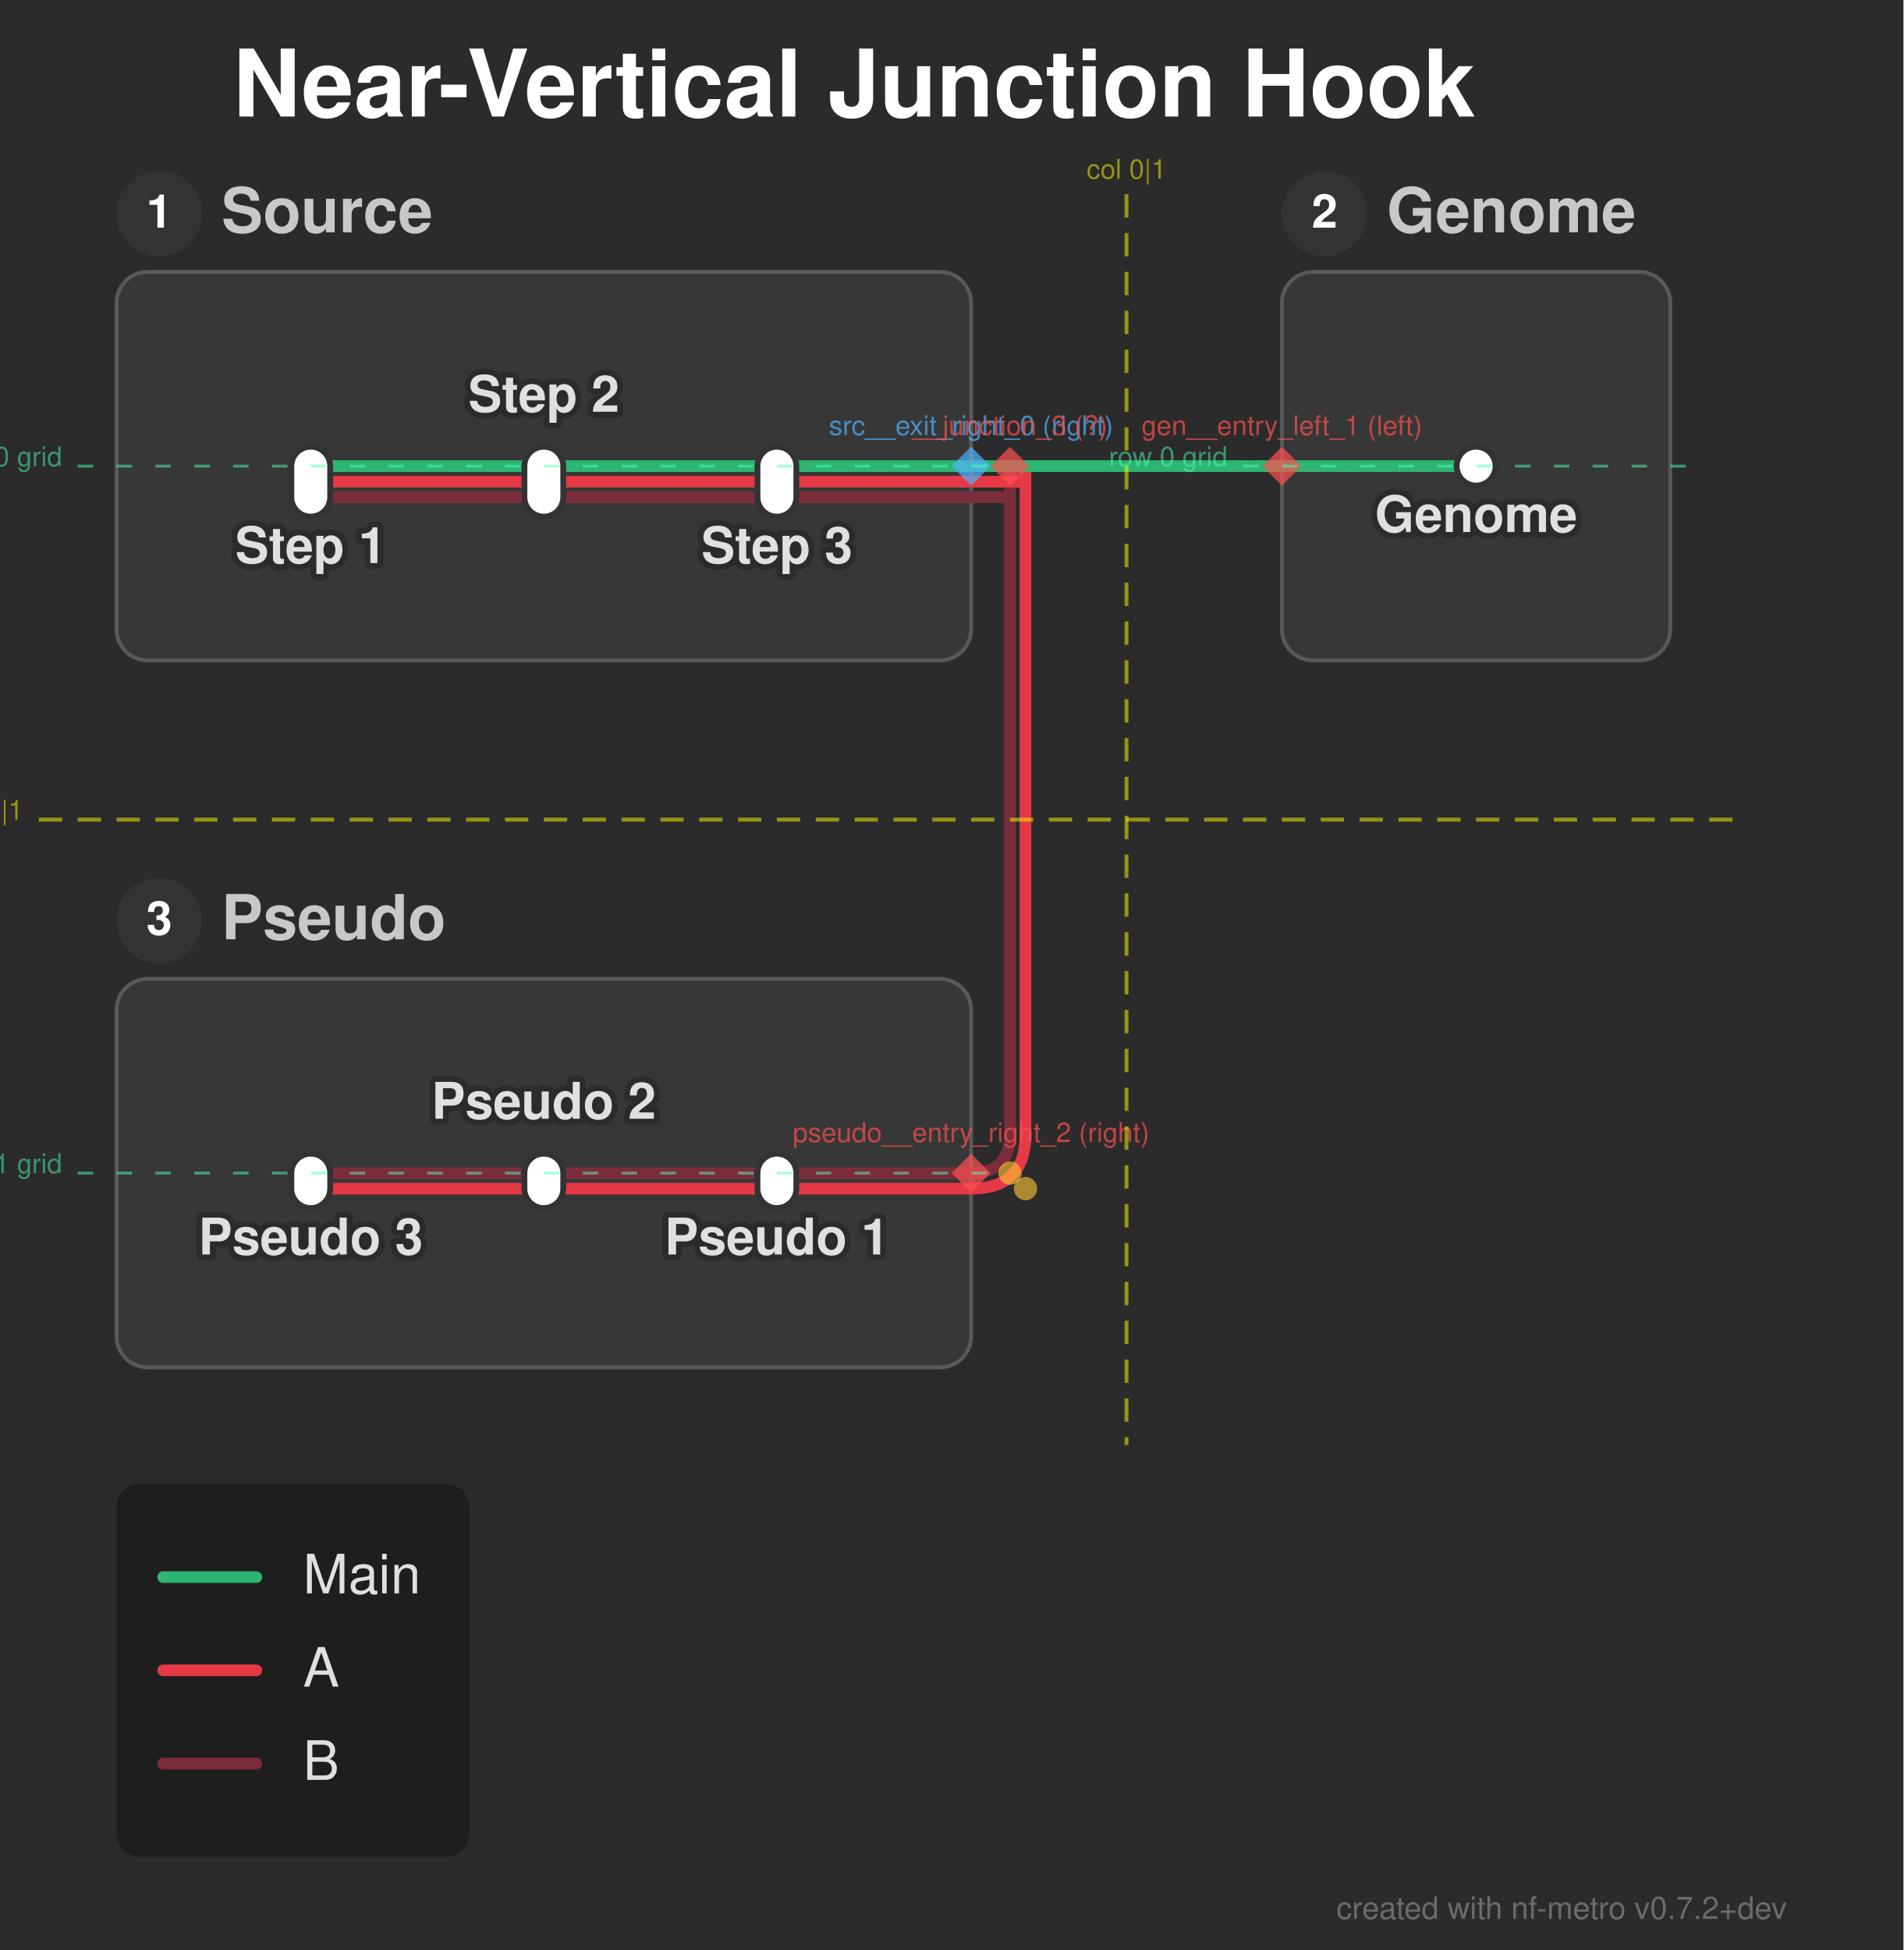
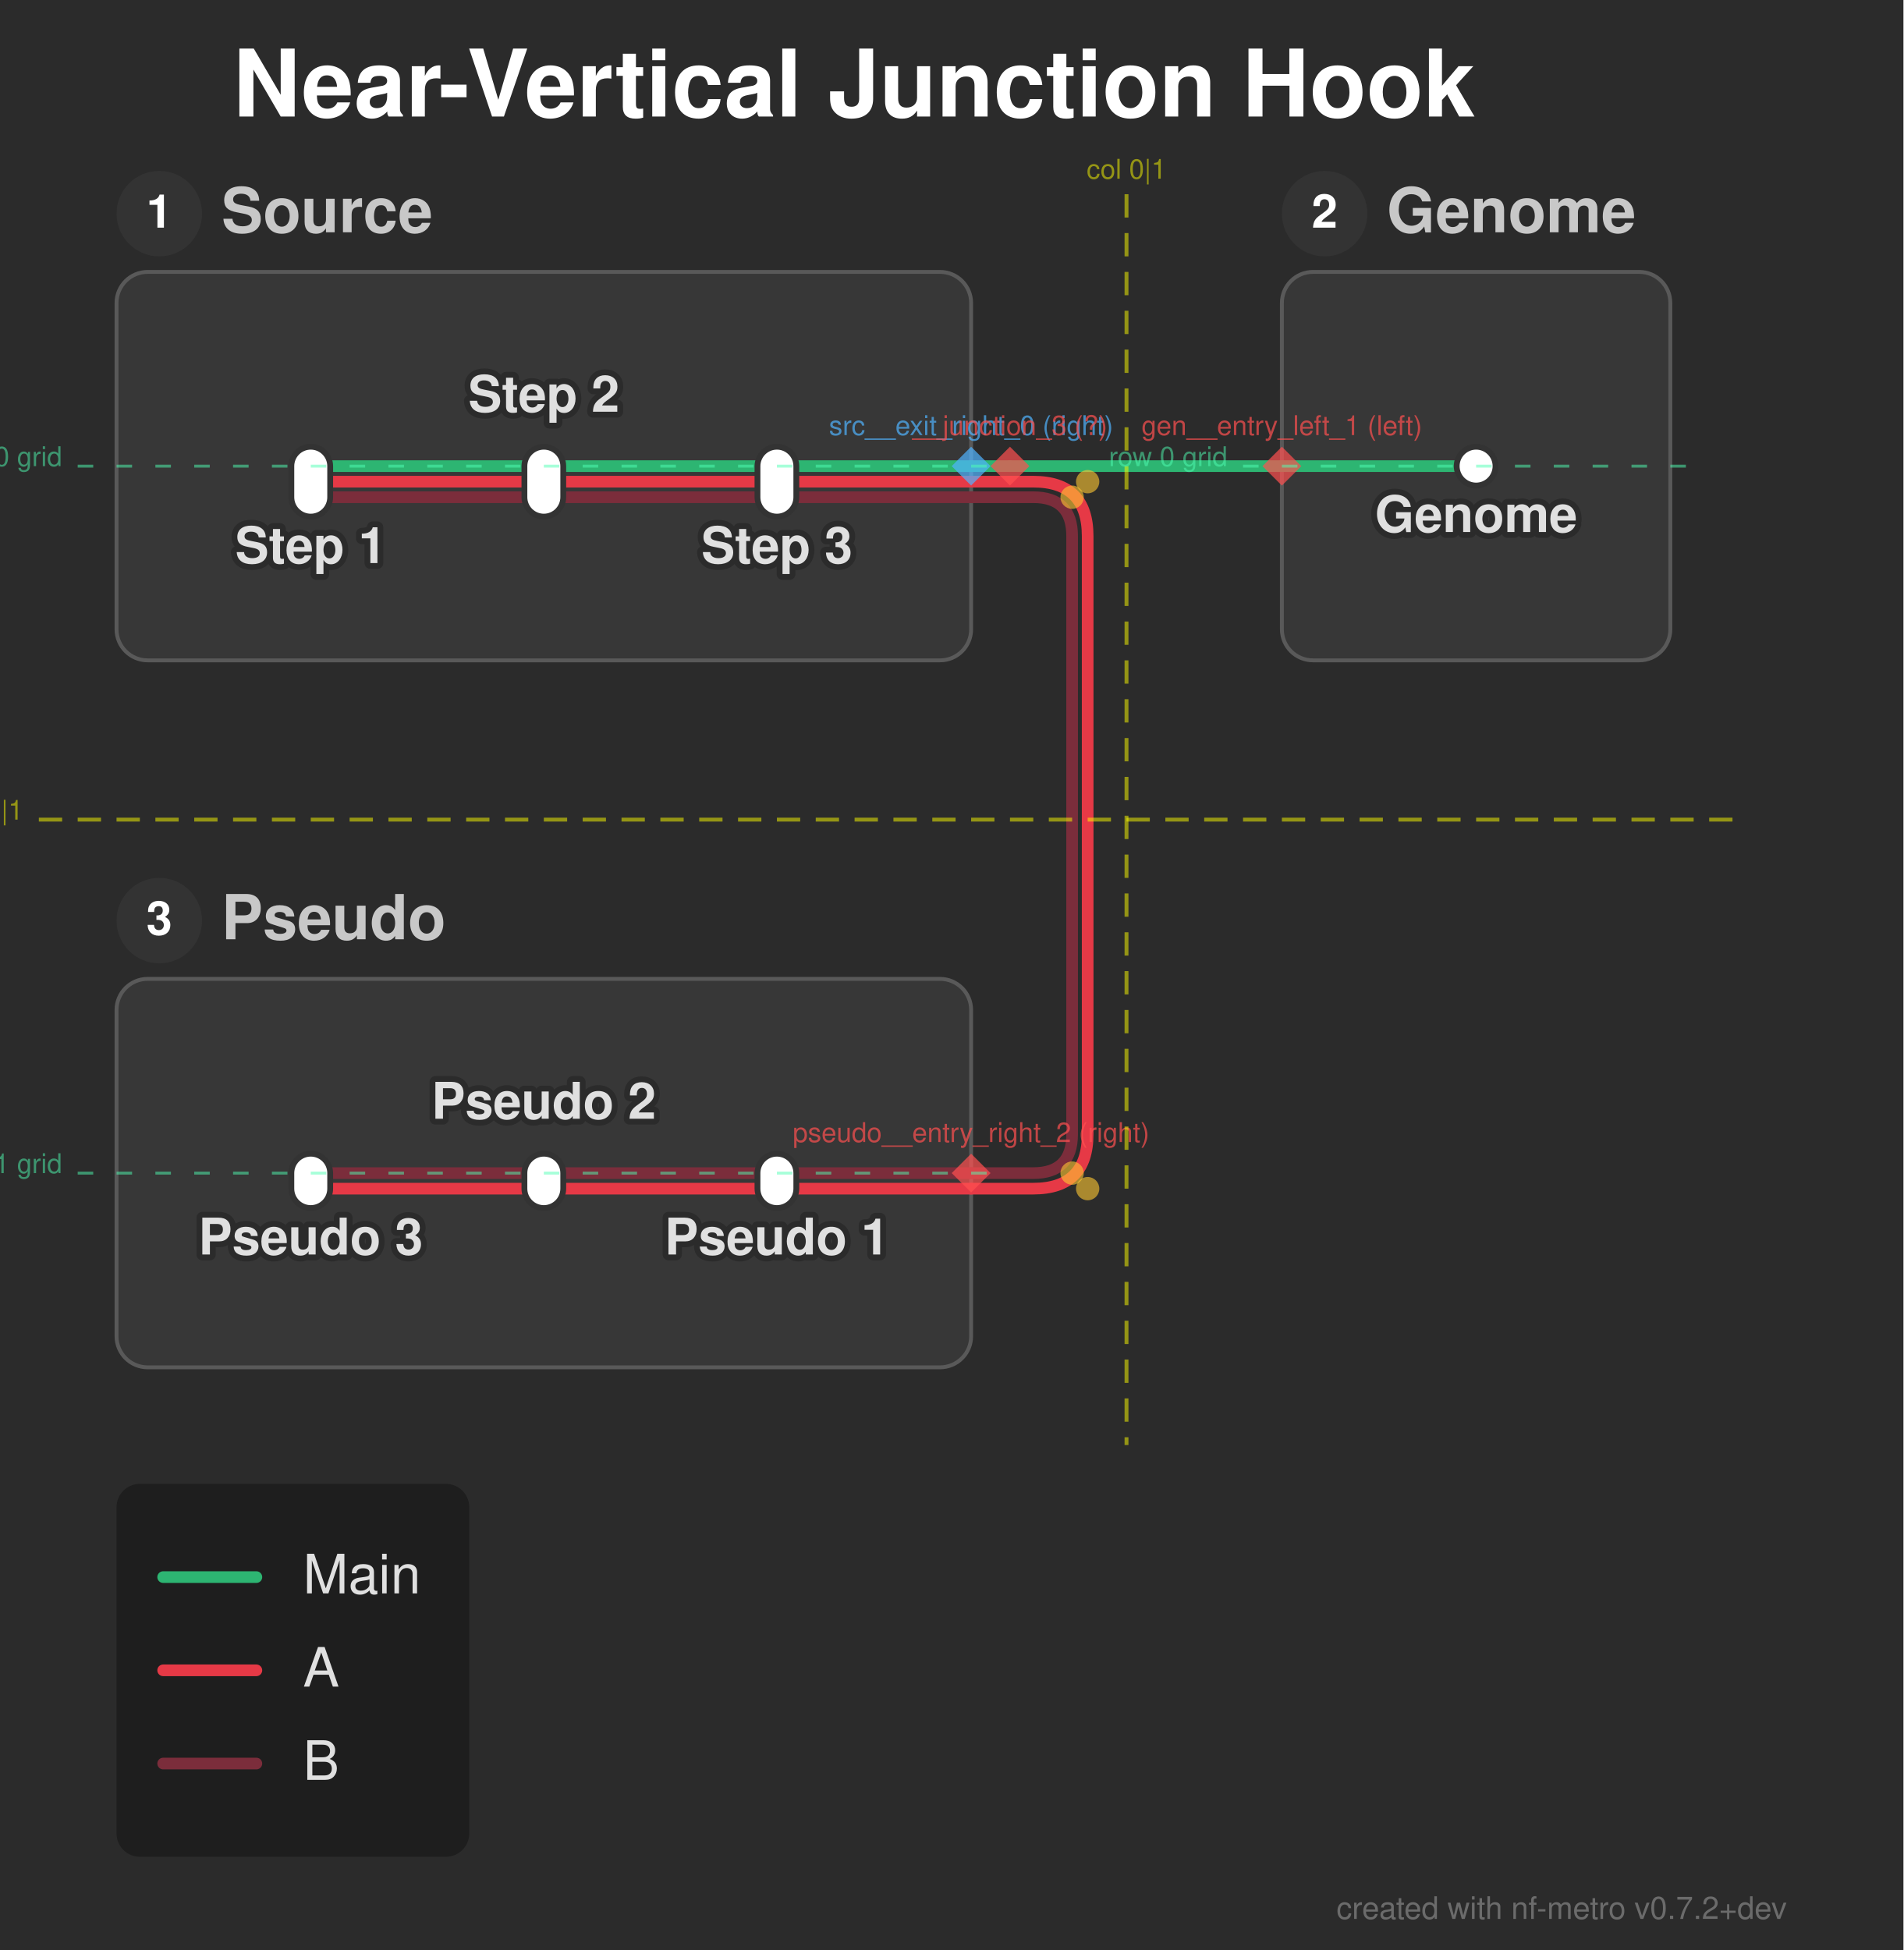
<svg xmlns="http://www.w3.org/2000/svg" width="490" height="502" viewBox="0 0 490 502">
  <defs>
</defs>
  <style>.nf-metro-bg { fill: var(--nfm-bg, #2b2b2b); }
.nf-metro-title { fill: var(--nfm-title-color, #ffffff); }
.nf-metro-station-label { fill: var(--nfm-label-color, #e0e0e0); }
.nf-metro-section-box { fill: var(--nfm-section-fill, #373737); stroke: var(--nfm-section-stroke, #595959); }
.nf-metro-section-label { fill: var(--nfm-section-label-color, #c8c8c8); }
.nf-metro-group-label { fill: var(--nfm-section-label-color, #c8c8c8); }
.nf-metro-group-underline { stroke: var(--nfm-section-label-color, #c8c8c8); }
.nf-metro-legend-bg { fill: var(--nfm-legend-bg, rgba(0, 0, 0, 0.3)); }
.nf-metro-legend-text { fill: var(--nfm-legend-text-color, #e0e0e0); }</style>
  <rect x="0" y="0" width="490" height="502" fill="#2b2b2b" class="nf-metro-bg" />
  <text x="60.0" y="30.0" font-size="24.0" fill="#ffffff" font-family="'Helvetica Neue', Helvetica, Arial, sans-serif" font-weight="bold" class="nf-metro-title">Near-Vertical Junction Hook</text>
  <rect x="30.0" y="70.0" width="220.0" height="100.0" rx="8" ry="8" fill="#373737" stroke="#595959" stroke-width="1.0" class="nf-metro-section-box" data-section-id="src" data-section-lines="a,b,main" />
  <circle cx="41.0" cy="55.0" r="11" fill="#333333" class="nf-metro-section-num-circle" data-section-id="src" />
  <text x="41.0" y="55.0" font-size="12" fill="#ffffff" font-family="'Helvetica Neue', Helvetica, Arial, sans-serif" font-weight="bold" text-anchor="middle" dy="0.3em" data-section-id="src">1</text>
  <text x="57.0" y="55.0" font-size="16.0" fill="#c8c8c8" font-family="'Helvetica Neue', Helvetica, Arial, sans-serif" font-weight="bold" dy="0.3em" class="nf-metro-section-label" data-section-id="src">Source</text>
  <rect x="330.0" y="70.0" width="100.0" height="100.0" rx="8" ry="8" fill="#373737" stroke="#595959" stroke-width="1.0" class="nf-metro-section-box" data-section-id="gen" data-section-lines="main" />
  <circle cx="341.0" cy="55.0" r="11" fill="#333333" class="nf-metro-section-num-circle" data-section-id="gen" />
  <text x="341.0" y="55.0" font-size="12" fill="#ffffff" font-family="'Helvetica Neue', Helvetica, Arial, sans-serif" font-weight="bold" text-anchor="middle" dy="0.3em" data-section-id="gen">2</text>
  <text x="357.0" y="55.0" font-size="16.0" fill="#c8c8c8" font-family="'Helvetica Neue', Helvetica, Arial, sans-serif" font-weight="bold" dy="0.3em" class="nf-metro-section-label" data-section-id="gen">Genome</text>
  <rect x="30.0" y="252.0" width="220.0" height="100.0" rx="8" ry="8" fill="#373737" stroke="#595959" stroke-width="1.0" class="nf-metro-section-box" data-section-id="pseudo" data-section-lines="a,b" />
  <circle cx="41.0" cy="237.0" r="11" fill="#333333" class="nf-metro-section-num-circle" data-section-id="pseudo" />
  <text x="41.0" y="237.0" font-size="12" fill="#ffffff" font-family="'Helvetica Neue', Helvetica, Arial, sans-serif" font-weight="bold" text-anchor="middle" dy="0.3em" data-section-id="pseudo">3</text>
  <text x="57.0" y="237.0" font-size="16.0" fill="#c8c8c8" font-family="'Helvetica Neue', Helvetica, Arial, sans-serif" font-weight="bold" dy="0.3em" class="nf-metro-section-label" data-section-id="pseudo">Pseudo</text>
  <path d="M80.0,128.0 L140.0,128.0" stroke="#7b2d3b" stroke-width="3.0" stroke-linecap="round" class="metro-line-b" data-line-id="b" />
  <path d="M140.0,128.0 L200.0,128.0" stroke="#7b2d3b" stroke-width="3.0" stroke-linecap="round" class="metro-line-b" data-line-id="b" />
  <path d="M200.0,302.0 L140.0,302.0" stroke="#7b2d3b" stroke-width="3.0" stroke-linecap="round" class="metro-line-b" data-line-id="b" />
  <path d="M140.0,302.0 L80.0,302.0" stroke="#7b2d3b" stroke-width="3.0" stroke-linecap="round" class="metro-line-b" data-line-id="b" />
  <path d="M200.0,128.0 L250.0,128.0" stroke="#7b2d3b" stroke-width="3.0" stroke-linecap="round" class="metro-line-b" data-line-id="b" />
  <path d="M250.0,302.0 L200.0,302.0" stroke="#7b2d3b" stroke-width="3.0" stroke-linecap="round" class="metro-line-b" data-line-id="b" />
  <path d="M250.0,128.0 L260.0,128.0" stroke="#7b2d3b" stroke-width="3.0" stroke-linecap="round" class="metro-line-b" data-line-id="b" />
-   <path d="M260.0,120.0 L260.0,292.0 Q260.0,302.0,250.0,302.0 L250.0,302.0" stroke="#7b2d3b" stroke-width="3.0" fill="none" stroke-linecap="round" stroke-linejoin="round" class="metro-line-b" data-line-id="b" />
+   <path d="M260.0,128.0 L266.0,128.0 Q276.0,128.0,276.0,138.0 L276.0,292.0 Q276.0,302.0,266.0,302.0 L250.0,302.0" stroke="#7b2d3b" stroke-width="3.0" fill="none" stroke-linecap="round" stroke-linejoin="round" class="metro-line-b" data-line-id="b" />
  <path d="M80.0,124.0 L140.0,124.0" stroke="#e63946" stroke-width="3.0" stroke-linecap="round" class="metro-line-a" data-line-id="a" />
  <path d="M140.0,124.0 L200.0,124.0" stroke="#e63946" stroke-width="3.0" stroke-linecap="round" class="metro-line-a" data-line-id="a" />
  <path d="M200.0,306.0 L140.0,306.0" stroke="#e63946" stroke-width="3.0" stroke-linecap="round" class="metro-line-a" data-line-id="a" />
  <path d="M140.0,306.0 L80.0,306.0" stroke="#e63946" stroke-width="3.0" stroke-linecap="round" class="metro-line-a" data-line-id="a" />
  <path d="M200.0,124.0 L250.0,124.0" stroke="#e63946" stroke-width="3.0" stroke-linecap="round" class="metro-line-a" data-line-id="a" />
  <path d="M250.0,306.0 L200.0,306.0" stroke="#e63946" stroke-width="3.0" stroke-linecap="round" class="metro-line-a" data-line-id="a" />
-   <path d="M250.0,124.0 L264.0,124.0" stroke="#e63946" stroke-width="3.0" stroke-linecap="round" class="metro-line-a" data-line-id="a" />
-   <path d="M264.0,120.0 L264.0,292.0 Q264.0,306.0,250.0,306.0 L250.0,306.0" stroke="#e63946" stroke-width="3.0" fill="none" stroke-linecap="round" stroke-linejoin="round" class="metro-line-a" data-line-id="a" />
+   <path d="M250.0,124.0 L260.0,124.0" stroke="#e63946" stroke-width="3.0" stroke-linecap="round" class="metro-line-a" data-line-id="a" />
+   <path d="M260.0,124.0 L266.0,124.0 Q280.0,124.0,280.0,138.0 L280.0,292.0 Q280.0,306.0,266.0,306.0 L250.0,306.0" stroke="#e63946" stroke-width="3.0" fill="none" stroke-linecap="round" stroke-linejoin="round" class="metro-line-a" data-line-id="a" />
  <path d="M80.0,120.0 L140.0,120.0" stroke="#2db572" stroke-width="3.0" stroke-linecap="round" class="metro-line-main" data-line-id="main" />
  <path d="M140.0,120.0 L200.0,120.0" stroke="#2db572" stroke-width="3.0" stroke-linecap="round" class="metro-line-main" data-line-id="main" />
  <path d="M200.0,120.0 L250.0,120.0" stroke="#2db572" stroke-width="3.0" stroke-linecap="round" class="metro-line-main" data-line-id="main" />
  <path d="M330.0,120.0 L380.0,120.0" stroke="#2db572" stroke-width="3.0" stroke-linecap="round" class="metro-line-main" data-line-id="main" />
  <path d="M250.0,120.0 L260.0,120.0" stroke="#2db572" stroke-width="3.0" stroke-linecap="round" class="metro-line-main" data-line-id="main" />
  <path d="M260.0,120.0 L330.0,120.0" stroke="#2db572" stroke-width="3.0" stroke-linecap="round" class="metro-line-main" data-line-id="main" />
  <rect x="75.0" y="115.0" width="10.0" height="18.0" rx="5.0" ry="5.0" fill="#ffffff" stroke="#333333" stroke-width="1.5" class="nf-metro-station" data-station-id="s1" data-station-lines="a,b,main" data-station-label="Step 1" data-section-id="src" data-section-name="Source" />
  <rect x="135.0" y="115.0" width="10.0" height="18.0" rx="5.0" ry="5.0" fill="#ffffff" stroke="#333333" stroke-width="1.5" class="nf-metro-station" data-station-id="s2" data-station-lines="a,b,main" data-station-label="Step 2" data-section-id="src" data-section-name="Source" />
  <rect x="195.0" y="115.0" width="10.0" height="18.0" rx="5.0" ry="5.0" fill="#ffffff" stroke="#333333" stroke-width="1.5" class="nf-metro-station" data-station-id="s3" data-station-lines="a,b,main" data-station-label="Step 3" data-section-id="src" data-section-name="Source" />
  <rect x="375.0" y="115.0" width="10.0" height="10.0" rx="5.0" ry="5.0" fill="#ffffff" stroke="#333333" stroke-width="1.5" class="nf-metro-station" data-station-id="g1" data-station-lines="main" data-station-label="Genome" data-section-id="gen" data-section-name="Genome" />
  <rect x="195.0" y="297.0" width="10.0" height="14.0" rx="5.0" ry="5.0" fill="#ffffff" stroke="#333333" stroke-width="1.5" class="nf-metro-station" data-station-id="p1" data-station-lines="a,b" data-station-label="Pseudo 1" data-section-id="pseudo" data-section-name="Pseudo" />
  <rect x="135.0" y="297.0" width="10.0" height="14.0" rx="5.0" ry="5.0" fill="#ffffff" stroke="#333333" stroke-width="1.5" class="nf-metro-station" data-station-id="p2" data-station-lines="a,b" data-station-label="Pseudo 2" data-section-id="pseudo" data-section-name="Pseudo" />
  <rect x="75.0" y="297.0" width="10.0" height="14.0" rx="5.0" ry="5.0" fill="#ffffff" stroke="#333333" stroke-width="1.5" class="nf-metro-station" data-station-id="p3" data-station-lines="a,b" data-station-label="Pseudo 3" data-section-id="pseudo" data-section-name="Pseudo" />
  <text x="80.0" y="139.0" font-size="13.0" fill="#2b2b2b" stroke="#2b2b2b" stroke-width="3.0" stroke-linejoin="round" font-family="'Helvetica Neue', Helvetica, Arial, sans-serif" font-weight="bold" aria-hidden="true" text-anchor="middle" dominant-baseline="hanging">Step 1</text>
  <text x="80.0" y="139.0" font-size="13.0" fill="#e0e0e0" font-family="'Helvetica Neue', Helvetica, Arial, sans-serif" font-weight="bold" text-anchor="middle" dominant-baseline="hanging" data-station-id="s1" class="nf-metro-station-label">Step 1</text>
  <text x="200.0" y="317.0" font-size="13.0" fill="#2b2b2b" stroke="#2b2b2b" stroke-width="3.0" stroke-linejoin="round" font-family="'Helvetica Neue', Helvetica, Arial, sans-serif" font-weight="bold" aria-hidden="true" text-anchor="middle" dominant-baseline="hanging">Pseudo 1</text>
  <text x="200.0" y="317.0" font-size="13.0" fill="#e0e0e0" font-family="'Helvetica Neue', Helvetica, Arial, sans-serif" font-weight="bold" text-anchor="middle" dominant-baseline="hanging" data-station-id="p1" class="nf-metro-station-label">Pseudo 1</text>
  <text x="380.0" y="131.0" font-size="13.0" fill="#2b2b2b" stroke="#2b2b2b" stroke-width="3.0" stroke-linejoin="round" font-family="'Helvetica Neue', Helvetica, Arial, sans-serif" font-weight="bold" aria-hidden="true" text-anchor="middle" dominant-baseline="hanging">Genome</text>
  <text x="380.0" y="131.0" font-size="13.0" fill="#e0e0e0" font-family="'Helvetica Neue', Helvetica, Arial, sans-serif" font-weight="bold" text-anchor="middle" dominant-baseline="hanging" data-station-id="g1" class="nf-metro-station-label">Genome</text>
  <text x="140.0" y="106.0" font-size="13.0" fill="#2b2b2b" stroke="#2b2b2b" stroke-width="3.0" stroke-linejoin="round" font-family="'Helvetica Neue', Helvetica, Arial, sans-serif" font-weight="bold" aria-hidden="true" text-anchor="middle" dominant-baseline="auto">Step 2</text>
  <text x="140.0" y="106.0" font-size="13.0" fill="#e0e0e0" font-family="'Helvetica Neue', Helvetica, Arial, sans-serif" font-weight="bold" text-anchor="middle" dominant-baseline="auto" data-station-id="s2" class="nf-metro-station-label">Step 2</text>
  <text x="140.0" y="288.0" font-size="13.0" fill="#2b2b2b" stroke="#2b2b2b" stroke-width="3.0" stroke-linejoin="round" font-family="'Helvetica Neue', Helvetica, Arial, sans-serif" font-weight="bold" aria-hidden="true" text-anchor="middle" dominant-baseline="auto">Pseudo 2</text>
  <text x="140.0" y="288.0" font-size="13.0" fill="#e0e0e0" font-family="'Helvetica Neue', Helvetica, Arial, sans-serif" font-weight="bold" text-anchor="middle" dominant-baseline="auto" data-station-id="p2" class="nf-metro-station-label">Pseudo 2</text>
  <text x="200.0" y="139.0" font-size="13.0" fill="#2b2b2b" stroke="#2b2b2b" stroke-width="3.0" stroke-linejoin="round" font-family="'Helvetica Neue', Helvetica, Arial, sans-serif" font-weight="bold" aria-hidden="true" text-anchor="middle" dominant-baseline="hanging">Step 3</text>
  <text x="200.0" y="139.0" font-size="13.0" fill="#e0e0e0" font-family="'Helvetica Neue', Helvetica, Arial, sans-serif" font-weight="bold" text-anchor="middle" dominant-baseline="hanging" data-station-id="s3" class="nf-metro-station-label">Step 3</text>
  <text x="80.0" y="317.0" font-size="13.0" fill="#2b2b2b" stroke="#2b2b2b" stroke-width="3.0" stroke-linejoin="round" font-family="'Helvetica Neue', Helvetica, Arial, sans-serif" font-weight="bold" aria-hidden="true" text-anchor="middle" dominant-baseline="hanging">Pseudo 3</text>
  <text x="80.0" y="317.0" font-size="13.0" fill="#e0e0e0" font-family="'Helvetica Neue', Helvetica, Arial, sans-serif" font-weight="bold" text-anchor="middle" dominant-baseline="hanging" data-station-id="p3" class="nf-metro-station-label">Pseudo 3</text>
-   <circle cx="264.0" cy="306.0" r="3.0" fill="rgba(255, 200, 50, 0.6)" />
-   <circle cx="260.0" cy="302.0" r="3.0" fill="rgba(255, 200, 50, 0.6)" />
+   <circle cx="280.0" cy="124.0" r="3.0" fill="rgba(255, 200, 50, 0.6)" />
+   <circle cx="280.0" cy="306.0" r="3.0" fill="rgba(255, 200, 50, 0.6)" />
+   <circle cx="276.0" cy="128.0" r="3.0" fill="rgba(255, 200, 50, 0.6)" />
+   <circle cx="276.0" cy="302.0" r="3.0" fill="rgba(255, 200, 50, 0.6)" />
  <path d="M250.0,115.0 L255.0,120.0 L250.0,125.0 L245.0,120.0 Z" fill="rgba(80, 180, 255, 0.7)" stroke="none" />
  <text x="250.0" y="112.0" font-size="7" fill="rgba(80, 180, 255, 0.7)" font-family="'Helvetica Neue', Helvetica, Arial, sans-serif" text-anchor="middle" dominant-baseline="auto">src__exit_right_0 (right)</text>
  <path d="M330.0,115.0 L335.0,120.0 L330.0,125.0 L325.0,120.0 Z" fill="rgba(255, 80, 80, 0.7)" stroke="none" />
  <text x="330.0" y="112.0" font-size="7" fill="rgba(255, 80, 80, 0.7)" font-family="'Helvetica Neue', Helvetica, Arial, sans-serif" text-anchor="middle" dominant-baseline="auto">gen__entry_left_1 (left)</text>
  <path d="M250.0,297.0 L255.0,302.0 L250.0,307.0 L245.0,302.0 Z" fill="rgba(255, 80, 80, 0.7)" stroke="none" />
  <text x="250.0" y="294.0" font-size="7" fill="rgba(255, 80, 80, 0.7)" font-family="'Helvetica Neue', Helvetica, Arial, sans-serif" text-anchor="middle" dominant-baseline="auto">pseudo__entry_right_2 (right)</text>
  <path d="M260.0,115.0 L265.0,120.0 L260.0,125.0 L255.0,120.0 Z" fill="rgba(255, 80, 80, 0.7)" stroke="none" />
  <text x="260.0" y="112.0" font-size="7" fill="rgba(255, 80, 80, 0.7)" font-family="'Helvetica Neue', Helvetica, Arial, sans-serif" text-anchor="middle" dominant-baseline="auto">__junction_3 (?)</text>
  <path d="M290.0,50.0 L290.0,372.0" stroke="rgba(255, 255, 0, 0.5)" stroke-width="1" stroke-dasharray="6,4" />
  <text x="290.0" y="46.0" font-size="7" fill="rgba(255, 255, 0, 0.5)" font-family="'Helvetica Neue', Helvetica, Arial, sans-serif" text-anchor="middle">col 0|1</text>
  <path d="M10.0,211.0 L450.0,211.0" stroke="rgba(255, 255, 0, 0.5)" stroke-width="1" stroke-dasharray="6,4" />
  <text x="6.0" y="211.0" font-size="7" fill="rgba(255, 255, 0, 0.5)" font-family="'Helvetica Neue', Helvetica, Arial, sans-serif" text-anchor="end">row 0|1</text>
  <path d="M20.0,120.0 L260.0,120.0" stroke="rgba(80, 255, 180, 0.5)" stroke-width="0.75" stroke-dasharray="4,6" />
  <text x="16.0" y="120.0" font-size="7" fill="rgba(80, 255, 180, 0.5)" font-family="'Helvetica Neue', Helvetica, Arial, sans-serif" text-anchor="end">row 0 grid</text>
  <path d="M320.0,120.0 L440.0,120.0" stroke="rgba(80, 255, 180, 0.5)" stroke-width="0.75" stroke-dasharray="4,6" />
  <text x="316.0" y="120.0" font-size="7" fill="rgba(80, 255, 180, 0.5)" font-family="'Helvetica Neue', Helvetica, Arial, sans-serif" text-anchor="end">row 0 grid</text>
  <path d="M20.0,302.0 L260.0,302.0" stroke="rgba(80, 255, 180, 0.5)" stroke-width="0.75" stroke-dasharray="4,6" />
  <text x="16.0" y="302.0" font-size="7" fill="rgba(80, 255, 180, 0.5)" font-family="'Helvetica Neue', Helvetica, Arial, sans-serif" text-anchor="end">row 1 grid</text>
  <rect x="30.0" y="382.0" width="90.8" height="96.0" rx="6" ry="6" fill="rgba(0, 0, 0, 0.3)" class="nf-metro-legend-bg" />
  <path d="M42.0,406.0 L66.0,406.0" stroke="#2db572" stroke-width="3.0" stroke-linecap="round" />
  <text x="78.0" y="406.0" font-size="14.0" fill="#e0e0e0" font-family="'Helvetica Neue', Helvetica, Arial, sans-serif" dy="0.3em" class="nf-metro-legend-text">Main</text>
  <path d="M42.0,430.0 L66.0,430.0" stroke="#e63946" stroke-width="3.0" stroke-linecap="round" />
  <text x="78.0" y="430.0" font-size="14.0" fill="#e0e0e0" font-family="'Helvetica Neue', Helvetica, Arial, sans-serif" dy="0.3em" class="nf-metro-legend-text">A</text>
  <path d="M42.0,454.0 L66.0,454.0" stroke="#7b2d3b" stroke-width="3.0" stroke-linecap="round" />
  <text x="78.0" y="454.0" font-size="14.0" fill="#e0e0e0" font-family="'Helvetica Neue', Helvetica, Arial, sans-serif" dy="0.3em" class="nf-metro-legend-text">B</text>
  <text x="460.0" y="494.0" font-size="8" fill="rgba(150, 150, 150, 0.6)" font-family="'Helvetica Neue', Helvetica, Arial, sans-serif" text-anchor="end">created with nf-metro v0.7.2+dev</text>
</svg>
